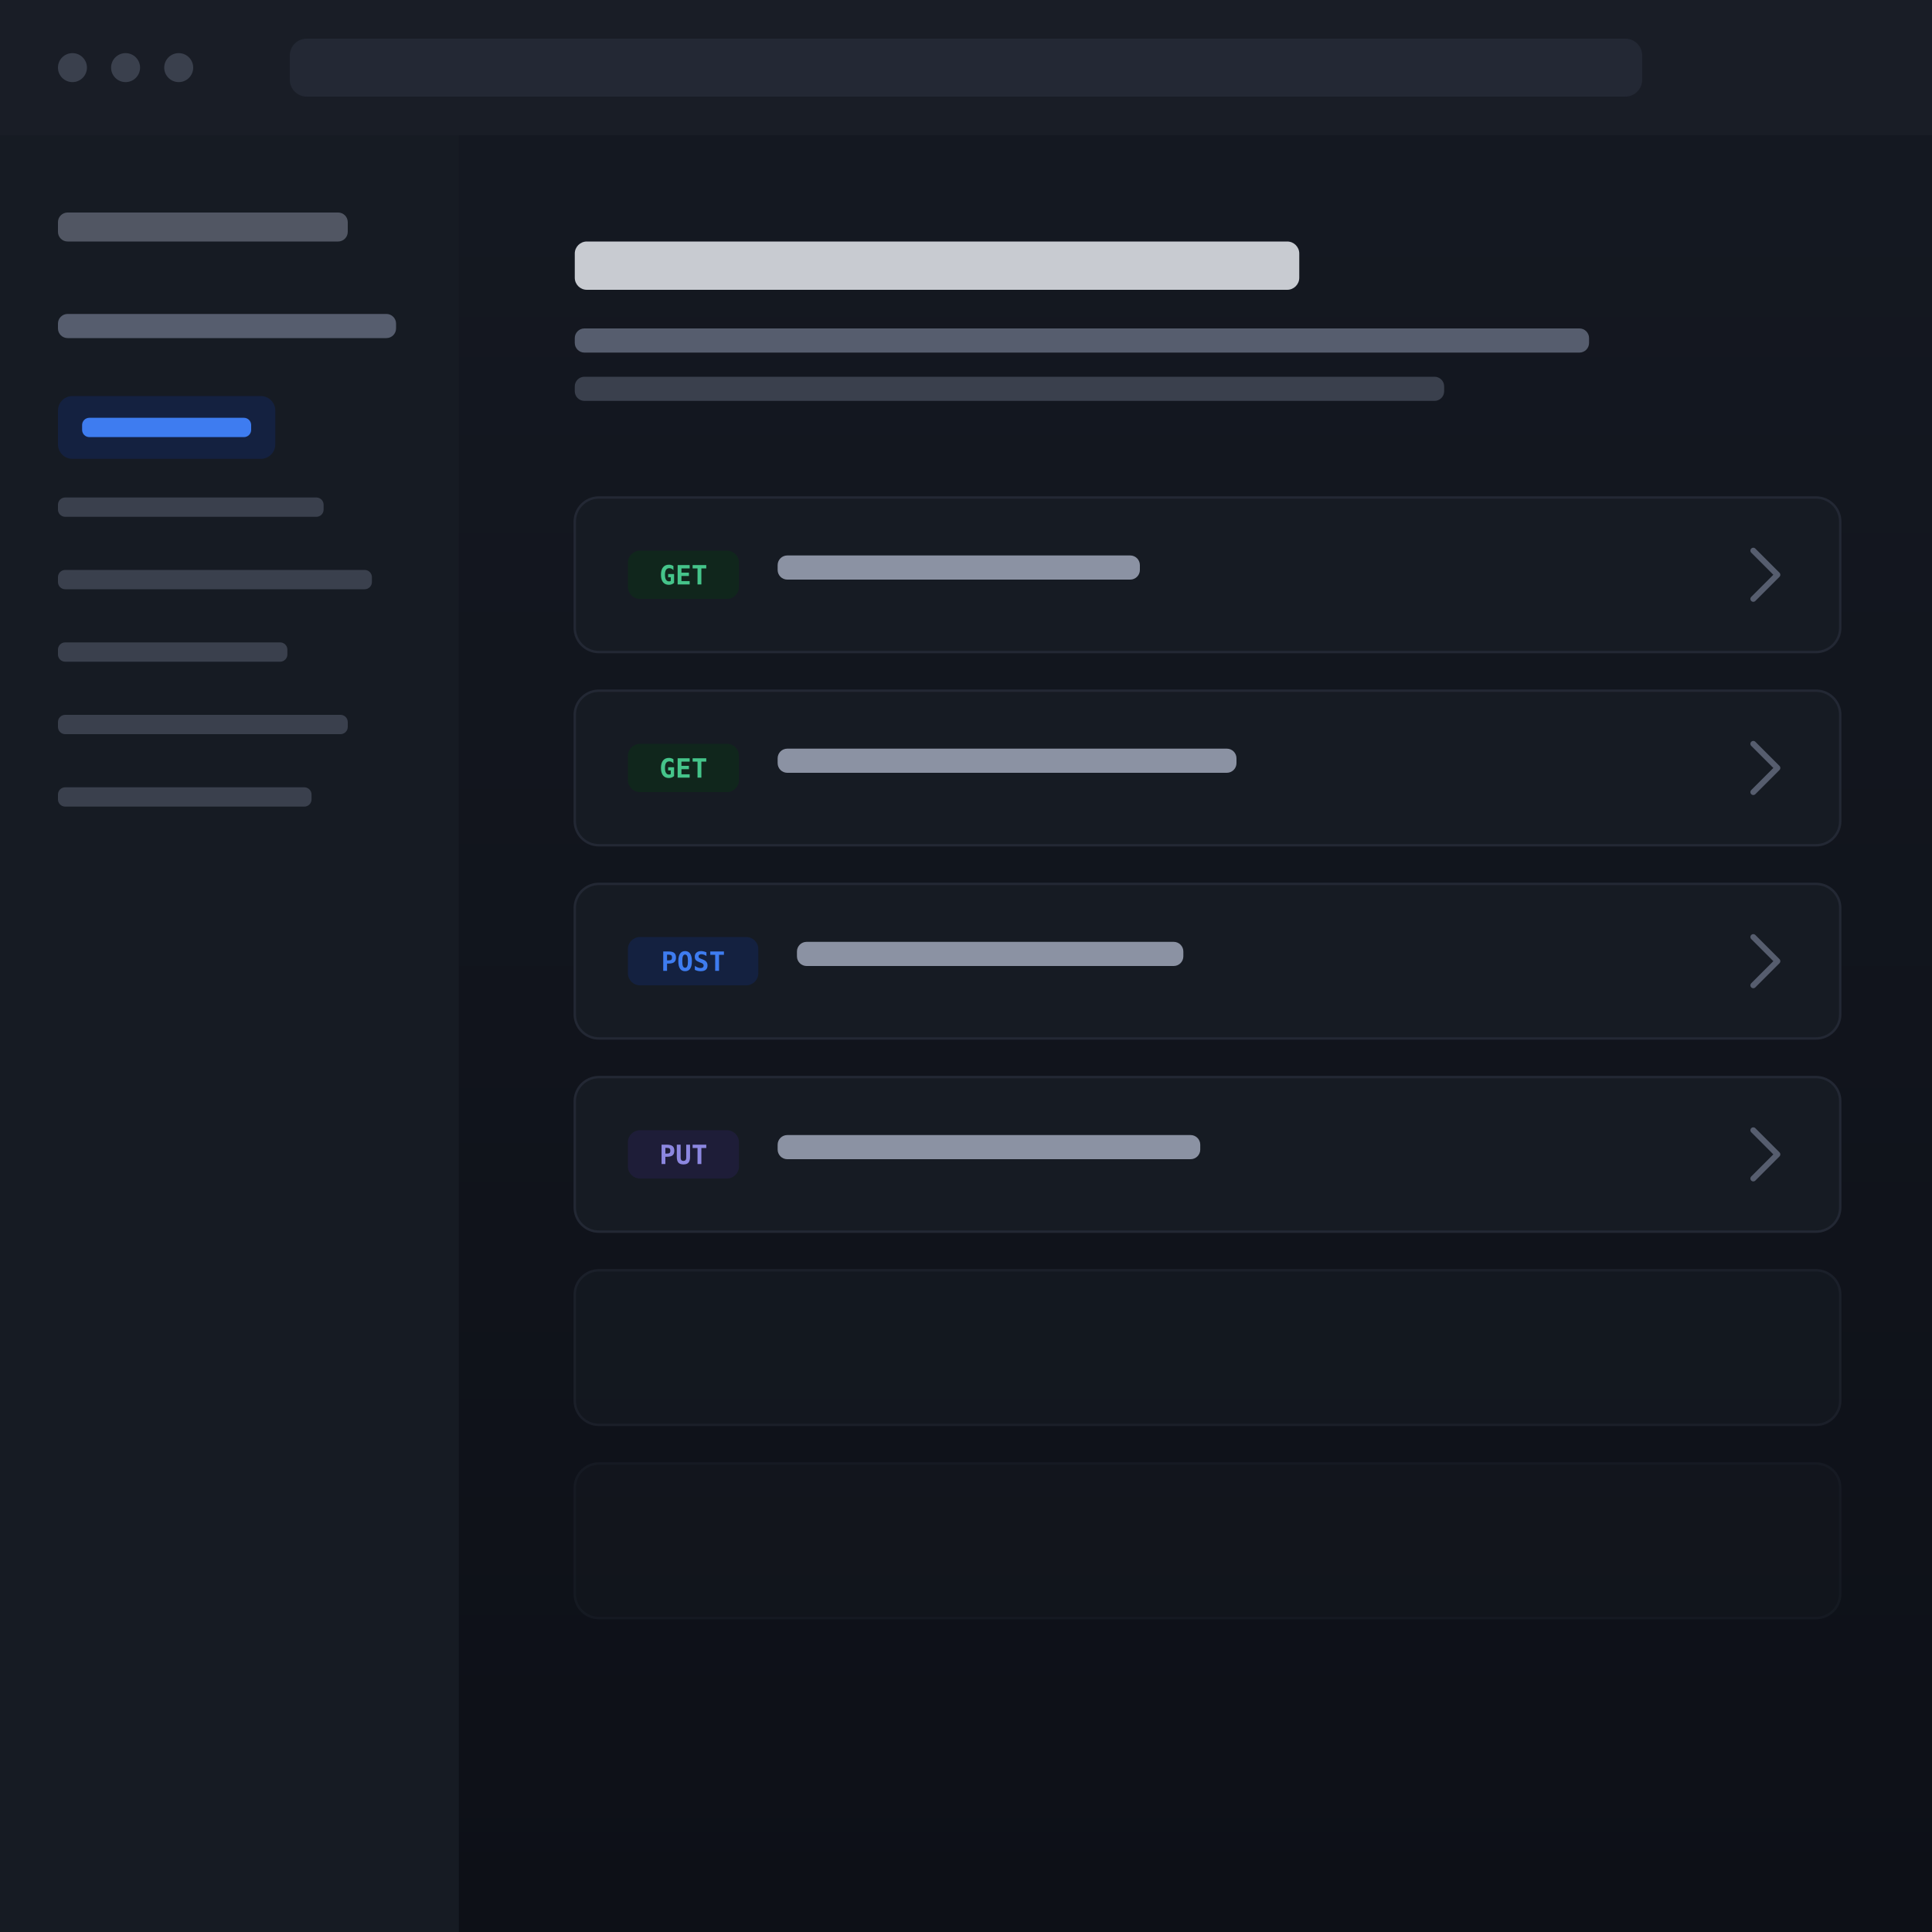
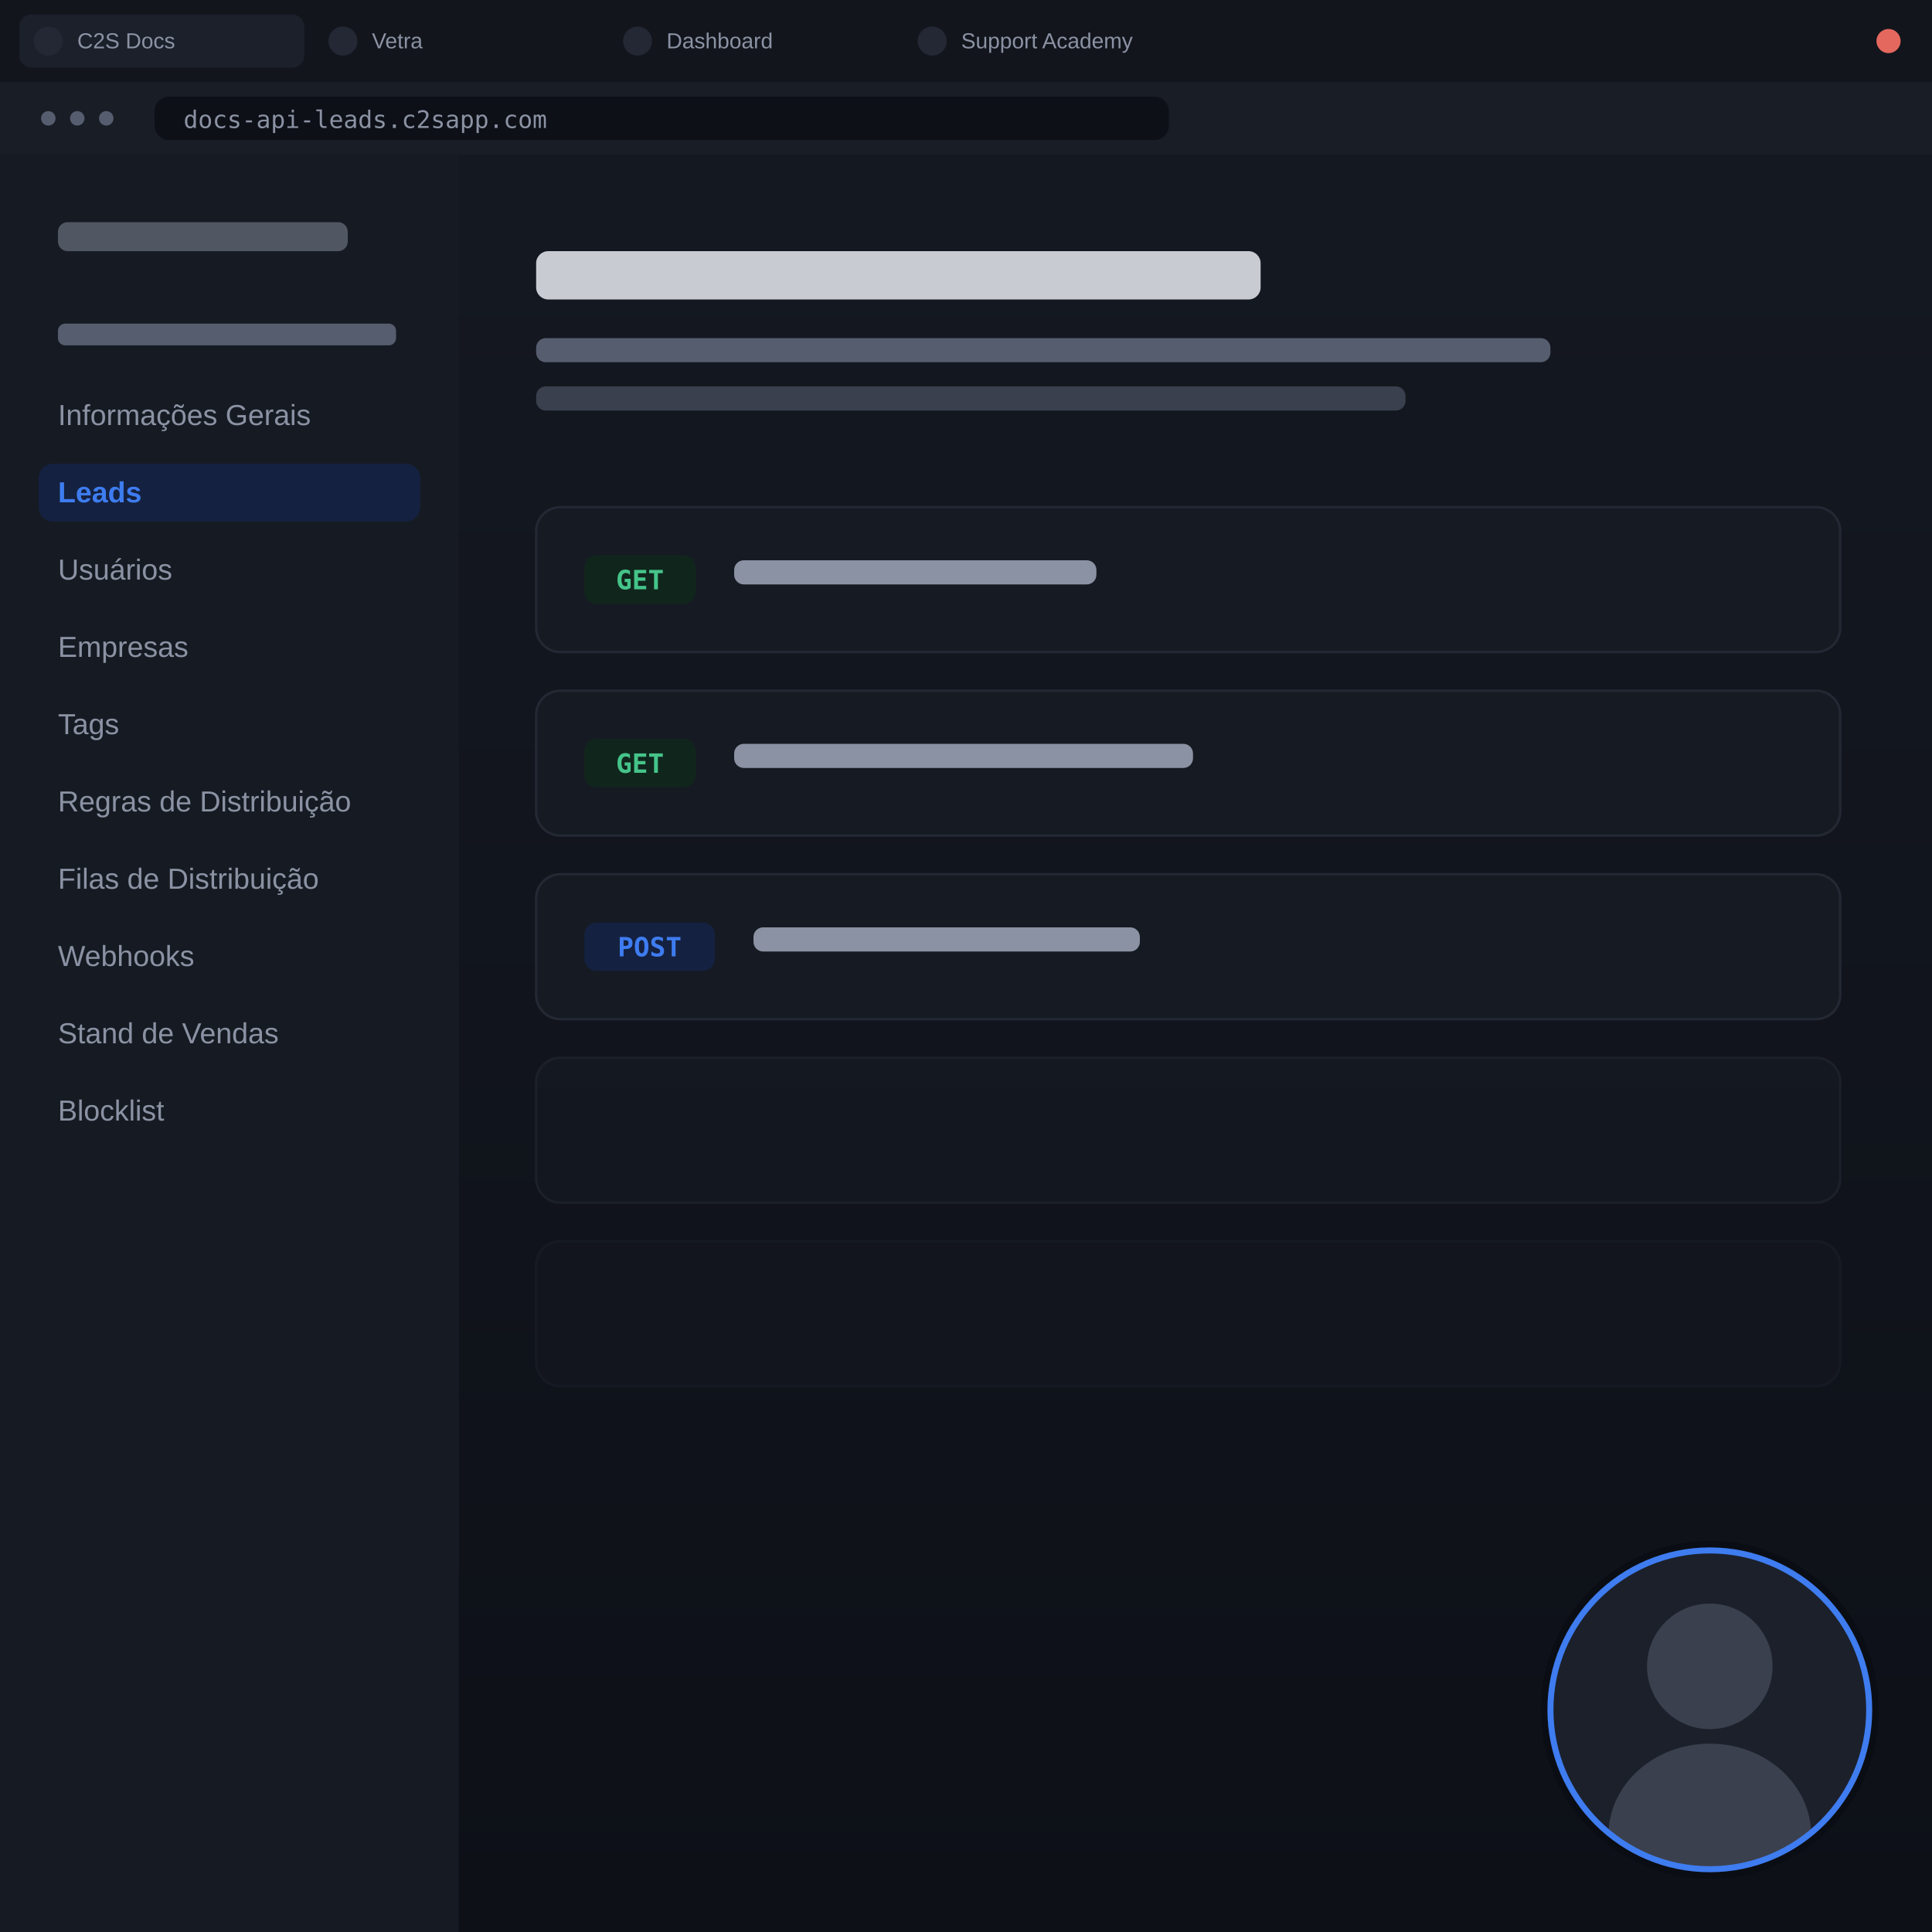
<svg xmlns="http://www.w3.org/2000/svg" viewBox="0 0 800 800">
  <defs>
    <linearGradient id="bg" x1="0" y1="0" x2="0" y2="1">
      <stop offset="0%" stop-color="#151922" />
      <stop offset="100%" stop-color="#0D1017" />
    </linearGradient>
+     <clipPath id="avatarClip">
+       <circle cx="708" cy="708" r="66" />
+     </clipPath>
  </defs>
  <rect width="800" height="800" fill="url(#bg)" />
-   <rect x="0" y="0" width="800" height="56" fill="#191D26" />
-   <circle cx="30" cy="28" r="6" fill="#3A404D" />
-   <circle cx="52" cy="28" r="6" fill="#3A404D" />
-   <circle cx="74" cy="28" r="6" fill="#3A404D" />
-   <rect x="120" y="16" width="560" height="24" rx="7" fill="#232834" />
-   <rect x="0" y="56" width="190" height="744" fill="#161B23" />
-   <rect x="24" y="88" width="120" height="12" rx="4" fill="#8B92A3" opacity="0.5" />
-   <rect x="24" y="130" width="140" height="10" rx="4" fill="#565D6E" />
-   <rect x="24" y="164" width="90" height="26" rx="6" fill="#142140" />
-   <rect x="34" y="173" width="70" height="8" rx="3" fill="#3E7CF0" />
-   <rect x="24" y="206" width="110" height="8" rx="3" fill="#3A404D" />
-   <rect x="24" y="236" width="130" height="8" rx="3" fill="#3A404D" />
-   <rect x="24" y="266" width="95" height="8" rx="3" fill="#3A404D" />
-   <rect x="24" y="296" width="120" height="8" rx="3" fill="#3A404D" />
-   <rect x="24" y="326" width="105" height="8" rx="3" fill="#3A404D" />
-   <rect x="238" y="100" width="300" height="20" rx="5" fill="#E7EAF0" opacity="0.85" />
-   <rect x="238" y="136" width="420" height="10" rx="4" fill="#565D6E" />
-   <rect x="238" y="156" width="360" height="10" rx="4" fill="#3A404D" />
+   <rect x="0" y="0" width="800" height="34" fill="#12151C" />
+   <g font-family="Arial, sans-serif" font-size="9" fill="#8B92A3">
+     <rect x="8" y="6" width="118" height="22" rx="5" fill="#1B202B" />
+     <circle cx="20" cy="17" r="6" fill="#232834" />
+     <text x="32" y="20">C2S Docs</text>
+     <rect x="130" y="6" width="118" height="22" rx="5" fill="#12151C" />
+     <circle cx="142" cy="17" r="6" fill="#232834" />
+     <text x="154" y="20">Vetra</text>
+     <rect x="252" y="6" width="118" height="22" rx="5" fill="#12151C" />
+     <circle cx="264" cy="17" r="6" fill="#232834" />
+     <text x="276" y="20">Dashboard</text>
+     <rect x="374" y="6" width="140" height="22" rx="5" fill="#12151C" />
+     <circle cx="386" cy="17" r="6" fill="#232834" />
+     <text x="398" y="20">Support Academy</text>
+   </g>
+   <rect x="0" y="34" width="800" height="30" fill="#191D26" />
+   <circle cx="20" cy="49" r="3" fill="#565D6E" />
+   <circle cx="32" cy="49" r="3" fill="#565D6E" />
+   <circle cx="44" cy="49" r="3" fill="#565D6E" />
+   <rect x="64" y="40" width="420" height="18" rx="6" fill="#0D1017" />
+   <text x="76" y="53" font-family="monospace" font-size="10" fill="#8B92A3">docs-api-leads.c2sapp.com</text>
+   <rect x="0" y="64" width="190" height="736" fill="#161B23" />
+   <rect x="24" y="92" width="120" height="12" rx="4" fill="#8B92A3" opacity="0.5" />
+   <rect x="24" y="134" width="140" height="9" rx="3" fill="#565D6E" />
+   <g font-family="Arial, sans-serif" font-size="12" fill="#8B92A3">
+     <text x="24" y="176">Informações Gerais</text>
+     <rect x="16" y="192" width="158" height="24" rx="6" fill="#142140" />
+     <text x="24" y="208" fill="#3E7CF0" font-weight="600">Leads</text>
+     <text x="24" y="240">Usuários</text>
+     <text x="24" y="272">Empresas</text>
+     <text x="24" y="304">Tags</text>
+     <text x="24" y="336">Regras de Distribuição</text>
+     <text x="24" y="368">Filas de Distribuição</text>
+     <text x="24" y="400">Webhooks</text>
+     <text x="24" y="432">Stand de Vendas</text>
+     <text x="24" y="464">Blocklist</text>
+   </g>
+   <rect x="222" y="104" width="300" height="20" rx="5" fill="#E7EAF0" opacity="0.85" />
+   <rect x="222" y="140" width="420" height="10" rx="4" fill="#565D6E" />
+   <rect x="222" y="160" width="360" height="10" rx="4" fill="#3A404D" />
  <g>
-     <rect x="238" y="206" width="524" height="64" rx="10" fill="#161B23" stroke="#232834" />
-     <rect x="260" y="228" width="46" height="20" rx="5" fill="#10261C" />
-     <text x="283" y="242" font-family="monospace" font-size="11" fill="#45C48A" text-anchor="middle" font-weight="700">GET</text>
-     <rect x="322" y="230" width="150" height="10" rx="4" fill="#8B92A3" />
-     <path d="M726 228 l10 10 -10 10" stroke="#565D6E" stroke-width="2.4" fill="none" stroke-linecap="round" stroke-linejoin="round" />
+     <rect x="222" y="210" width="540" height="60" rx="10" fill="#161B23" stroke="#232834" />
+     <rect x="242" y="230" width="46" height="20" rx="5" fill="#10261C" />
+     <text x="265" y="244" font-family="monospace" font-size="11" fill="#45C48A" text-anchor="middle" font-weight="700">GET</text>
+     <rect x="304" y="232" width="150" height="10" rx="4" fill="#8B92A3" />
  </g>
  <g>
-     <rect x="238" y="286" width="524" height="64" rx="10" fill="#161B23" stroke="#232834" />
-     <rect x="260" y="308" width="46" height="20" rx="5" fill="#10261C" />
-     <text x="283" y="322" font-family="monospace" font-size="11" fill="#45C48A" text-anchor="middle" font-weight="700">GET</text>
-     <rect x="322" y="310" width="190" height="10" rx="4" fill="#8B92A3" />
-     <path d="M726 308 l10 10 -10 10" stroke="#565D6E" stroke-width="2.4" fill="none" stroke-linecap="round" stroke-linejoin="round" />
+     <rect x="222" y="286" width="540" height="60" rx="10" fill="#161B23" stroke="#232834" />
+     <rect x="242" y="306" width="46" height="20" rx="5" fill="#10261C" />
+     <text x="265" y="320" font-family="monospace" font-size="11" fill="#45C48A" text-anchor="middle" font-weight="700">GET</text>
+     <rect x="304" y="308" width="190" height="10" rx="4" fill="#8B92A3" />
  </g>
  <g>
-     <rect x="238" y="366" width="524" height="64" rx="10" fill="#161B23" stroke="#232834" />
-     <rect x="260" y="388" width="54" height="20" rx="5" fill="#142140" />
-     <text x="287" y="402" font-family="monospace" font-size="11" fill="#3E7CF0" text-anchor="middle" font-weight="700">POST</text>
-     <rect x="330" y="390" width="160" height="10" rx="4" fill="#8B92A3" />
-     <path d="M726 388 l10 10 -10 10" stroke="#565D6E" stroke-width="2.4" fill="none" stroke-linecap="round" stroke-linejoin="round" />
+     <rect x="222" y="362" width="540" height="60" rx="10" fill="#161B23" stroke="#232834" />
+     <rect x="242" y="382" width="54" height="20" rx="5" fill="#142140" />
+     <text x="269" y="396" font-family="monospace" font-size="11" fill="#3E7CF0" text-anchor="middle" font-weight="700">POST</text>
+     <rect x="312" y="384" width="160" height="10" rx="4" fill="#8B92A3" />
  </g>
-   <g>
-     <rect x="238" y="446" width="524" height="64" rx="10" fill="#161B23" stroke="#232834" />
-     <rect x="260" y="468" width="46" height="20" rx="5" fill="#1E1D38" />
-     <text x="283" y="482" font-family="monospace" font-size="11" fill="#8C87E0" text-anchor="middle" font-weight="700">PUT</text>
-     <rect x="322" y="470" width="175" height="10" rx="4" fill="#8B92A3" />
-     <path d="M726 468 l10 10 -10 10" stroke="#565D6E" stroke-width="2.4" fill="none" stroke-linecap="round" stroke-linejoin="round" />
+   <rect x="222" y="438" width="540" height="60" rx="10" fill="#161B23" stroke="#232834" opacity="0.6" />
+   <rect x="222" y="514" width="540" height="60" rx="10" fill="#161B23" stroke="#232834" opacity="0.35" />
+   <circle cx="708" cy="708" r="70" fill="#0A0D13" />
+   <circle cx="708" cy="708" r="66" fill="#1B202B" />
+   <g clip-path="url(#avatarClip)">
+     <rect x="642" y="642" width="132" height="132" fill="#1B202B" />
+     <circle cx="708" cy="690" r="26" fill="#3A404D" />
+     <ellipse cx="708" cy="760" rx="42" ry="38" fill="#3A404D" />
  </g>
-   <rect x="238" y="526" width="524" height="64" rx="10" fill="#161B23" stroke="#232834" opacity="0.6" />
-   <rect x="238" y="606" width="524" height="64" rx="10" fill="#161B23" stroke="#232834" opacity="0.35" />
+   <circle cx="708" cy="708" r="66" fill="none" stroke="#3E7CF0" stroke-width="2.5" />
+   <circle cx="782" cy="17" r="5" fill="#E5685E" />
</svg>
